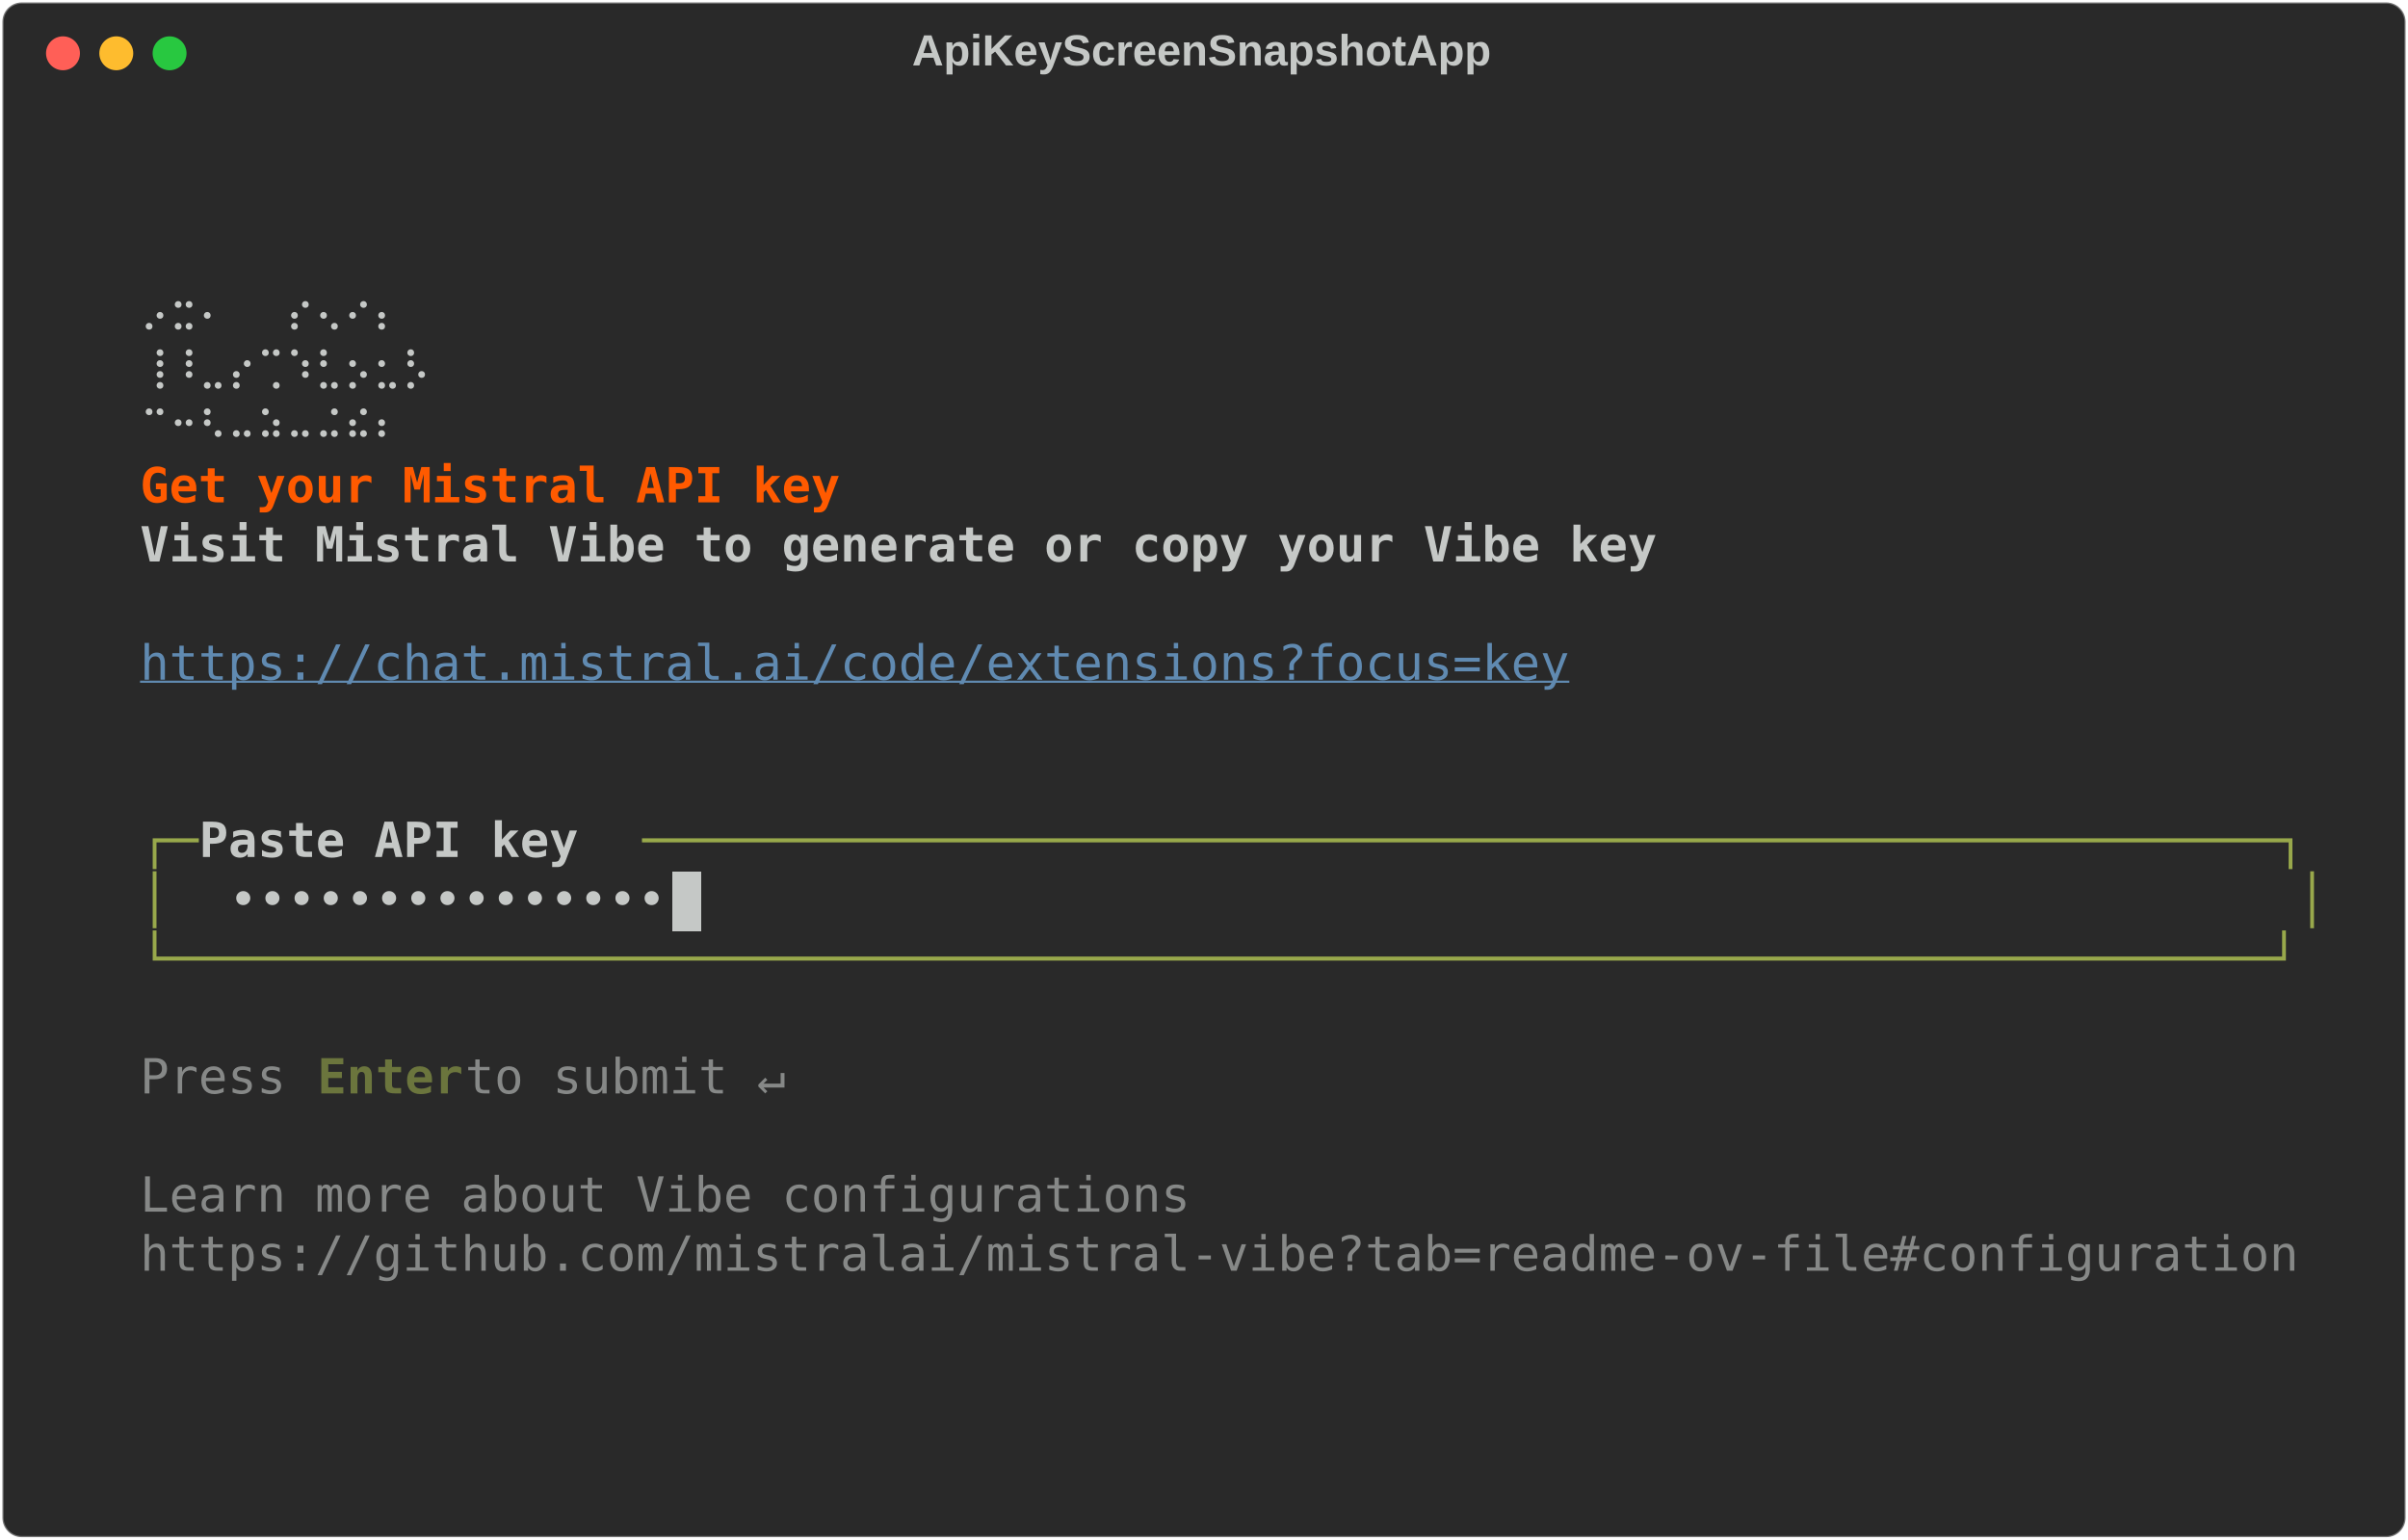
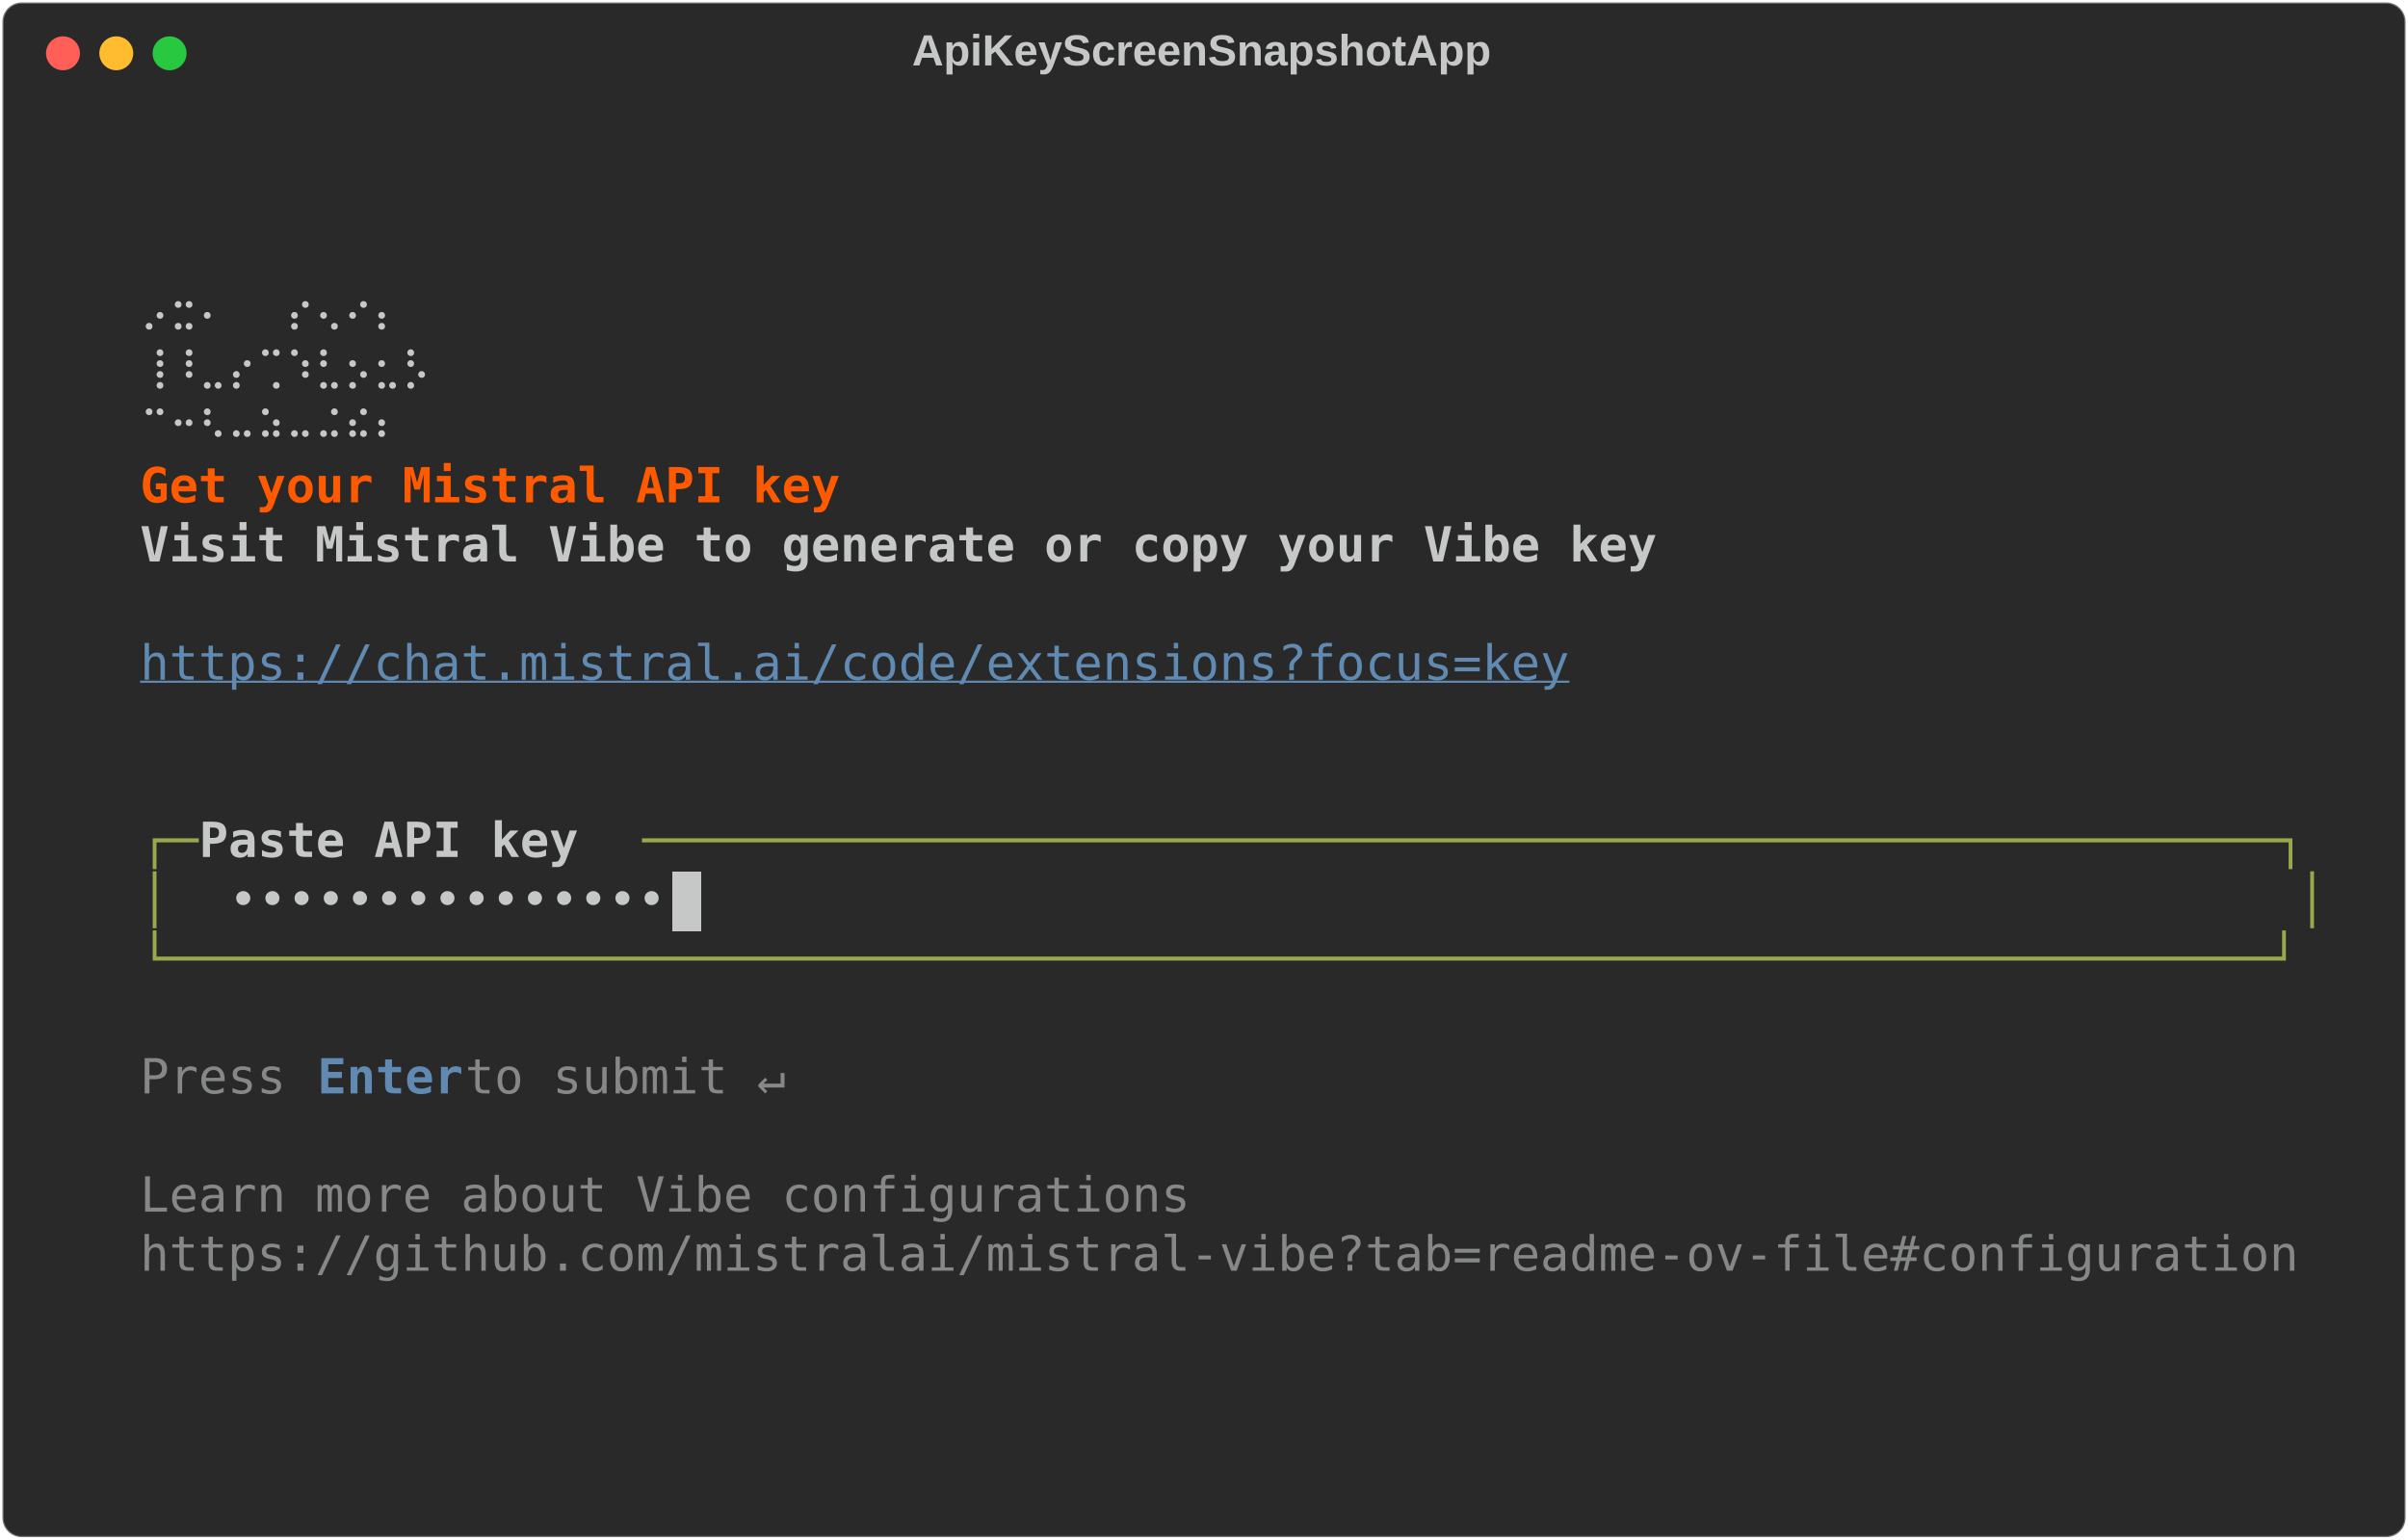
<svg xmlns="http://www.w3.org/2000/svg" class="rich-terminal" viewBox="0 0 994 635.6">
  <style>

    @font-face {
        font-family: "Fira Code";
        src: local("FiraCode-Regular"),
                url("https://cdnjs.cloudflare.com/ajax/libs/firacode/6.2.0/woff2/FiraCode-Regular.woff2") format("woff2"),
                url("https://cdnjs.cloudflare.com/ajax/libs/firacode/6.2.0/woff/FiraCode-Regular.woff") format("woff");
        font-style: normal;
        font-weight: 400;
    }
    @font-face {
        font-family: "Fira Code";
        src: local("FiraCode-Bold"),
                url("https://cdnjs.cloudflare.com/ajax/libs/firacode/6.2.0/woff2/FiraCode-Bold.woff2") format("woff2"),
                url("https://cdnjs.cloudflare.com/ajax/libs/firacode/6.2.0/woff/FiraCode-Bold.woff") format("woff");
        font-style: bold;
        font-weight: 700;
    }

    .terminal-matrix {
        font-family: Fira Code, monospace;
        font-size: 20px;
        line-height: 24.4px;
        font-variant-east-asian: full-width;
    }

    .terminal-title {
        font-size: 18px;
        font-weight: bold;
        font-family: arial;
    }

    .terminal-r1 { fill: #c5c8c6 }
.terminal-r2 { fill: #ff5a00;font-weight: bold }
.terminal-r3 { fill: #c5c8c6;font-weight: bold }
.terminal-r4 { fill: #608ab1;text-decoration: underline; }
.terminal-r5 { fill: #98a84b }
.terminal-r6 { fill: #4b4e55 }
.terminal-r7 { fill: #868887 }
- .terminal-r8 { fill: #6b753d;font-weight: bold }
+ .terminal-r8 { fill: #608ab1;font-weight: bold }
    </style>
  <defs>
    <clipPath id="terminal-clip-terminal">
      <rect x="0" y="0" width="975.0" height="584.6" />
    </clipPath>
    <clipPath id="terminal-line-0">
      <rect x="0" y="1.5" width="976" height="24.65" />
    </clipPath>
    <clipPath id="terminal-line-1">
      <rect x="0" y="25.9" width="976" height="24.65" />
    </clipPath>
    <clipPath id="terminal-line-2">
      <rect x="0" y="50.3" width="976" height="24.65" />
    </clipPath>
    <clipPath id="terminal-line-3">
      <rect x="0" y="74.7" width="976" height="24.65" />
    </clipPath>
    <clipPath id="terminal-line-4">
      <rect x="0" y="99.1" width="976" height="24.65" />
    </clipPath>
    <clipPath id="terminal-line-5">
      <rect x="0" y="123.5" width="976" height="24.65" />
    </clipPath>
    <clipPath id="terminal-line-6">
      <rect x="0" y="147.9" width="976" height="24.65" />
    </clipPath>
    <clipPath id="terminal-line-7">
      <rect x="0" y="172.3" width="976" height="24.65" />
    </clipPath>
    <clipPath id="terminal-line-8">
      <rect x="0" y="196.7" width="976" height="24.65" />
    </clipPath>
    <clipPath id="terminal-line-9">
      <rect x="0" y="221.1" width="976" height="24.65" />
    </clipPath>
    <clipPath id="terminal-line-10">
      <rect x="0" y="245.5" width="976" height="24.65" />
    </clipPath>
    <clipPath id="terminal-line-11">
      <rect x="0" y="269.9" width="976" height="24.65" />
    </clipPath>
    <clipPath id="terminal-line-12">
      <rect x="0" y="294.3" width="976" height="24.65" />
    </clipPath>
    <clipPath id="terminal-line-13">
      <rect x="0" y="318.7" width="976" height="24.65" />
    </clipPath>
    <clipPath id="terminal-line-14">
      <rect x="0" y="343.1" width="976" height="24.65" />
    </clipPath>
    <clipPath id="terminal-line-15">
      <rect x="0" y="367.5" width="976" height="24.65" />
    </clipPath>
    <clipPath id="terminal-line-16">
      <rect x="0" y="391.9" width="976" height="24.65" />
    </clipPath>
    <clipPath id="terminal-line-17">
      <rect x="0" y="416.3" width="976" height="24.65" />
    </clipPath>
    <clipPath id="terminal-line-18">
      <rect x="0" y="440.7" width="976" height="24.65" />
    </clipPath>
    <clipPath id="terminal-line-19">
      <rect x="0" y="465.1" width="976" height="24.65" />
    </clipPath>
    <clipPath id="terminal-line-20">
      <rect x="0" y="489.5" width="976" height="24.65" />
    </clipPath>
    <clipPath id="terminal-line-21">
      <rect x="0" y="513.9" width="976" height="24.65" />
    </clipPath>
    <clipPath id="terminal-line-22">
      <rect x="0" y="538.3" width="976" height="24.65" />
    </clipPath>
  </defs>
  <rect fill="#292929" stroke="rgba(255,255,255,0.35)" stroke-width="1" x="1" y="1" width="992" height="633.6" rx="8" />
  <text class="terminal-title" fill="#c5c8c6" text-anchor="middle" x="496" y="27">ApiKeyScreenSnapshotApp</text>
  <g transform="translate(26,22)">
    <circle cx="0" cy="0" r="7" fill="#ff5f57" />
    <circle cx="22" cy="0" r="7" fill="#febc2e" />
    <circle cx="44" cy="0" r="7" fill="#28c840" />
  </g>
  <g transform="translate(9, 41)" clip-path="url(#terminal-clip-terminal)">
    <rect fill="#c5c8c6" x="268.4" y="318.7" width="12.2" height="24.65" shape-rendering="crispEdges" />
    <g class="terminal-matrix">
      <text class="terminal-r1" x="976" y="20" textLength="12.2" clip-path="url(#terminal-line-0)">
</text>
      <text class="terminal-r1" x="976" y="44.4" textLength="12.2" clip-path="url(#terminal-line-1)">
</text>
      <text class="terminal-r1" x="976" y="68.8" textLength="12.2" clip-path="url(#terminal-line-2)">
</text>
      <text class="terminal-r1" x="48.8" y="93.2" textLength="134.2" clip-path="url(#terminal-line-3)">  ⡠⣒⠄  ⡔⢄⠔⡄</text>
      <text class="terminal-r1" x="976" y="93.2" textLength="12.2" clip-path="url(#terminal-line-3)">
</text>
      <text class="terminal-r1" x="48.8" y="117.6" textLength="134.2" clip-path="url(#terminal-line-4)"> ⢸⠸⣀⡔⢉⠱⣃⡢⣂⡣</text>
      <text class="terminal-r1" x="976" y="117.6" textLength="12.2" clip-path="url(#terminal-line-4)">
</text>
      <text class="terminal-r1" x="48.8" y="142" textLength="134.2" clip-path="url(#terminal-line-5)">  ⠉⠒⠣⠤⠵⠤⠬⠮⠆</text>
      <text class="terminal-r1" x="976" y="142" textLength="12.2" clip-path="url(#terminal-line-5)">
</text>
      <text class="terminal-r2" x="48.8" y="166.4" textLength="292.8" clip-path="url(#terminal-line-6)">Get your Mistral API key</text>
      <text class="terminal-r1" x="976" y="166.4" textLength="12.2" clip-path="url(#terminal-line-6)">
</text>
      <text class="terminal-r3" x="48.8" y="190.8" textLength="634.4" clip-path="url(#terminal-line-7)">Visit Mistral Vibe to generate or copy your Vibe key</text>
      <text class="terminal-r1" x="976" y="190.8" textLength="12.2" clip-path="url(#terminal-line-7)">
</text>
      <text class="terminal-r1" x="976" y="215.2" textLength="12.2" clip-path="url(#terminal-line-8)">
</text>
      <text class="terminal-r4" x="48.8" y="239.6" textLength="597.8" clip-path="url(#terminal-line-9)">https://chat.mistral.ai/code/extensions?focus=key</text>
      <text class="terminal-r1" x="976" y="239.6" textLength="12.2" clip-path="url(#terminal-line-9)">
</text>
      <text class="terminal-r1" x="976" y="264" textLength="12.2" clip-path="url(#terminal-line-10)">
</text>
      <text class="terminal-r1" x="976" y="288.4" textLength="12.2" clip-path="url(#terminal-line-11)">
</text>
      <text class="terminal-r5" x="48.8" y="312.8" textLength="24.4" clip-path="url(#terminal-line-12)">┌─</text>
      <text class="terminal-r3" x="73.2" y="312.8" textLength="183" clip-path="url(#terminal-line-12)"> Paste API key </text>
      <text class="terminal-r5" x="256.2" y="312.8" textLength="695.4" clip-path="url(#terminal-line-12)">────────────────────────────────────────────────────────┐</text>
      <text class="terminal-r1" x="976" y="312.8" textLength="12.2" clip-path="url(#terminal-line-12)">
</text>
      <text class="terminal-r5" x="48.8" y="337.2" textLength="12.2" clip-path="url(#terminal-line-13)">│</text>
      <text class="terminal-r1" x="85.4" y="337.2" textLength="183" clip-path="url(#terminal-line-13)">•••••••••••••••</text>
      <text class="terminal-r5" x="939.4" y="337.2" textLength="12.2" clip-path="url(#terminal-line-13)">│</text>
      <text class="terminal-r1" x="976" y="337.2" textLength="12.2" clip-path="url(#terminal-line-13)">
</text>
      <text class="terminal-r5" x="48.8" y="361.6" textLength="902.8" clip-path="url(#terminal-line-14)">└────────────────────────────────────────────────────────────────────────┘</text>
      <text class="terminal-r1" x="976" y="361.6" textLength="12.2" clip-path="url(#terminal-line-14)">
</text>
      <text class="terminal-r1" x="976" y="386" textLength="12.2" clip-path="url(#terminal-line-15)">
</text>
      <text class="terminal-r7" x="48.8" y="410.4" textLength="73.2" clip-path="url(#terminal-line-16)">Press </text>
      <text class="terminal-r8" x="122" y="410.4" textLength="61" clip-path="url(#terminal-line-16)">Enter</text>
      <text class="terminal-r7" x="183" y="410.4" textLength="146.4" clip-path="url(#terminal-line-16)"> to submit ↵</text>
      <text class="terminal-r1" x="976" y="410.4" textLength="12.2" clip-path="url(#terminal-line-16)">
</text>
      <text class="terminal-r1" x="976" y="434.8" textLength="12.2" clip-path="url(#terminal-line-17)">
</text>
      <text class="terminal-r7" x="48.8" y="459.2" textLength="439.2" clip-path="url(#terminal-line-18)">Learn more about Vibe configurations</text>
      <text class="terminal-r1" x="976" y="459.2" textLength="12.2" clip-path="url(#terminal-line-18)">
</text>
      <text class="terminal-r7" x="48.8" y="483.6" textLength="902.8" clip-path="url(#terminal-line-19)">https://github.com/mistralai/mistral-vibe?tab=readme-ov-file#configuration</text>
      <text class="terminal-r1" x="976" y="483.6" textLength="12.2" clip-path="url(#terminal-line-19)">
</text>
      <text class="terminal-r1" x="976" y="508" textLength="12.2" clip-path="url(#terminal-line-20)">
</text>
      <text class="terminal-r1" x="976" y="532.4" textLength="12.2" clip-path="url(#terminal-line-21)">
</text>
      <text class="terminal-r1" x="976" y="556.8" textLength="12.2" clip-path="url(#terminal-line-22)">
</text>
    </g>
  </g>
</svg>
